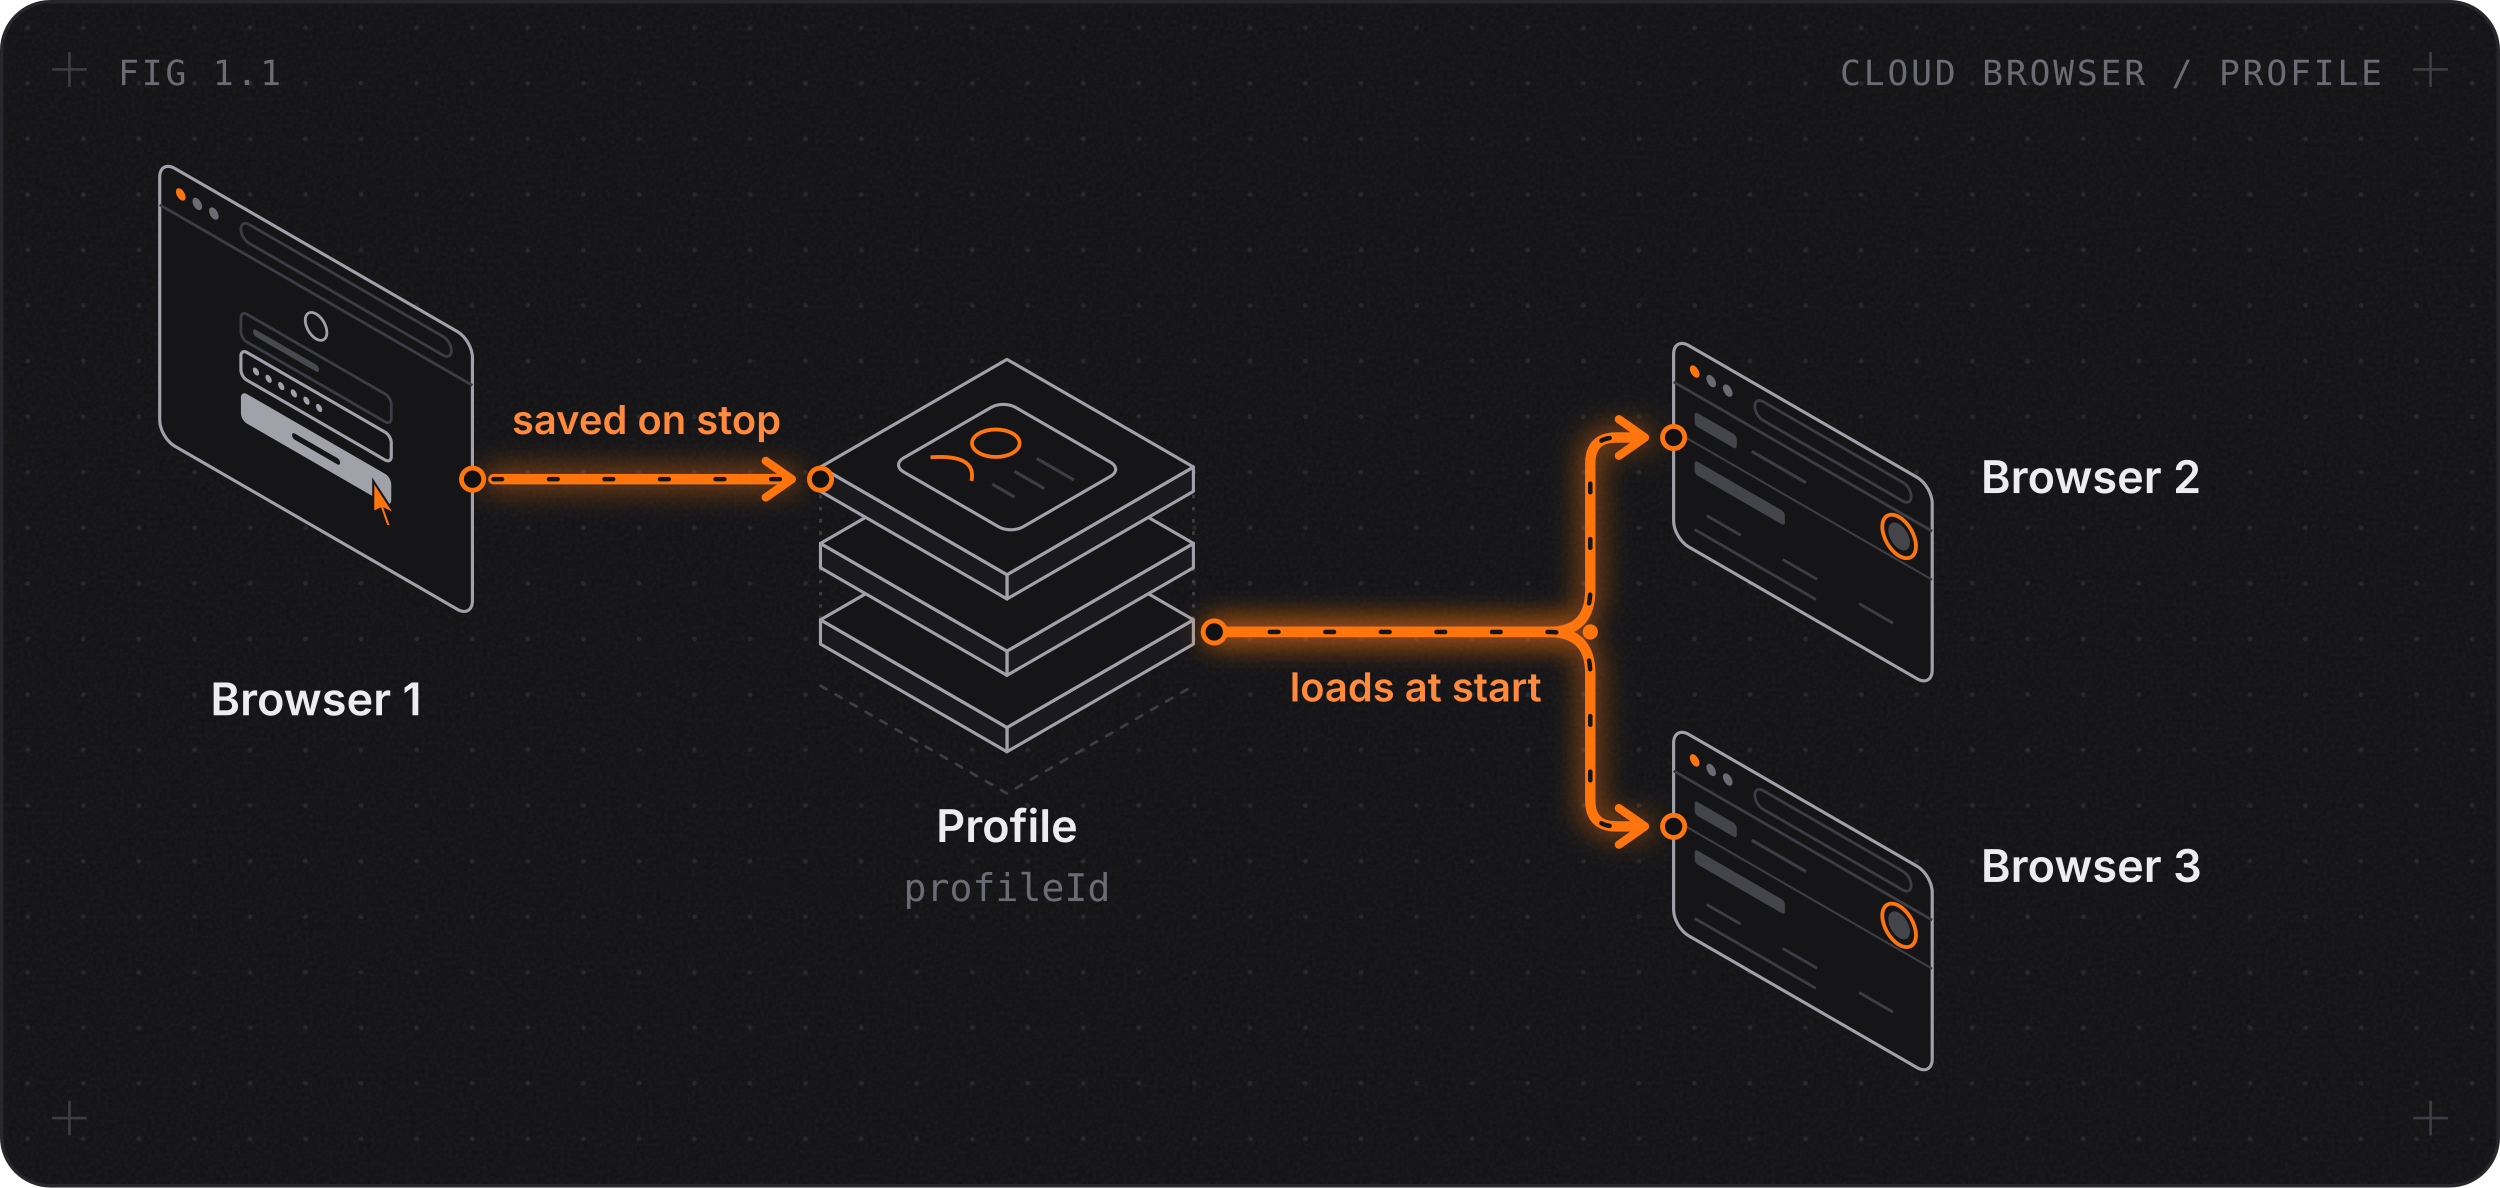
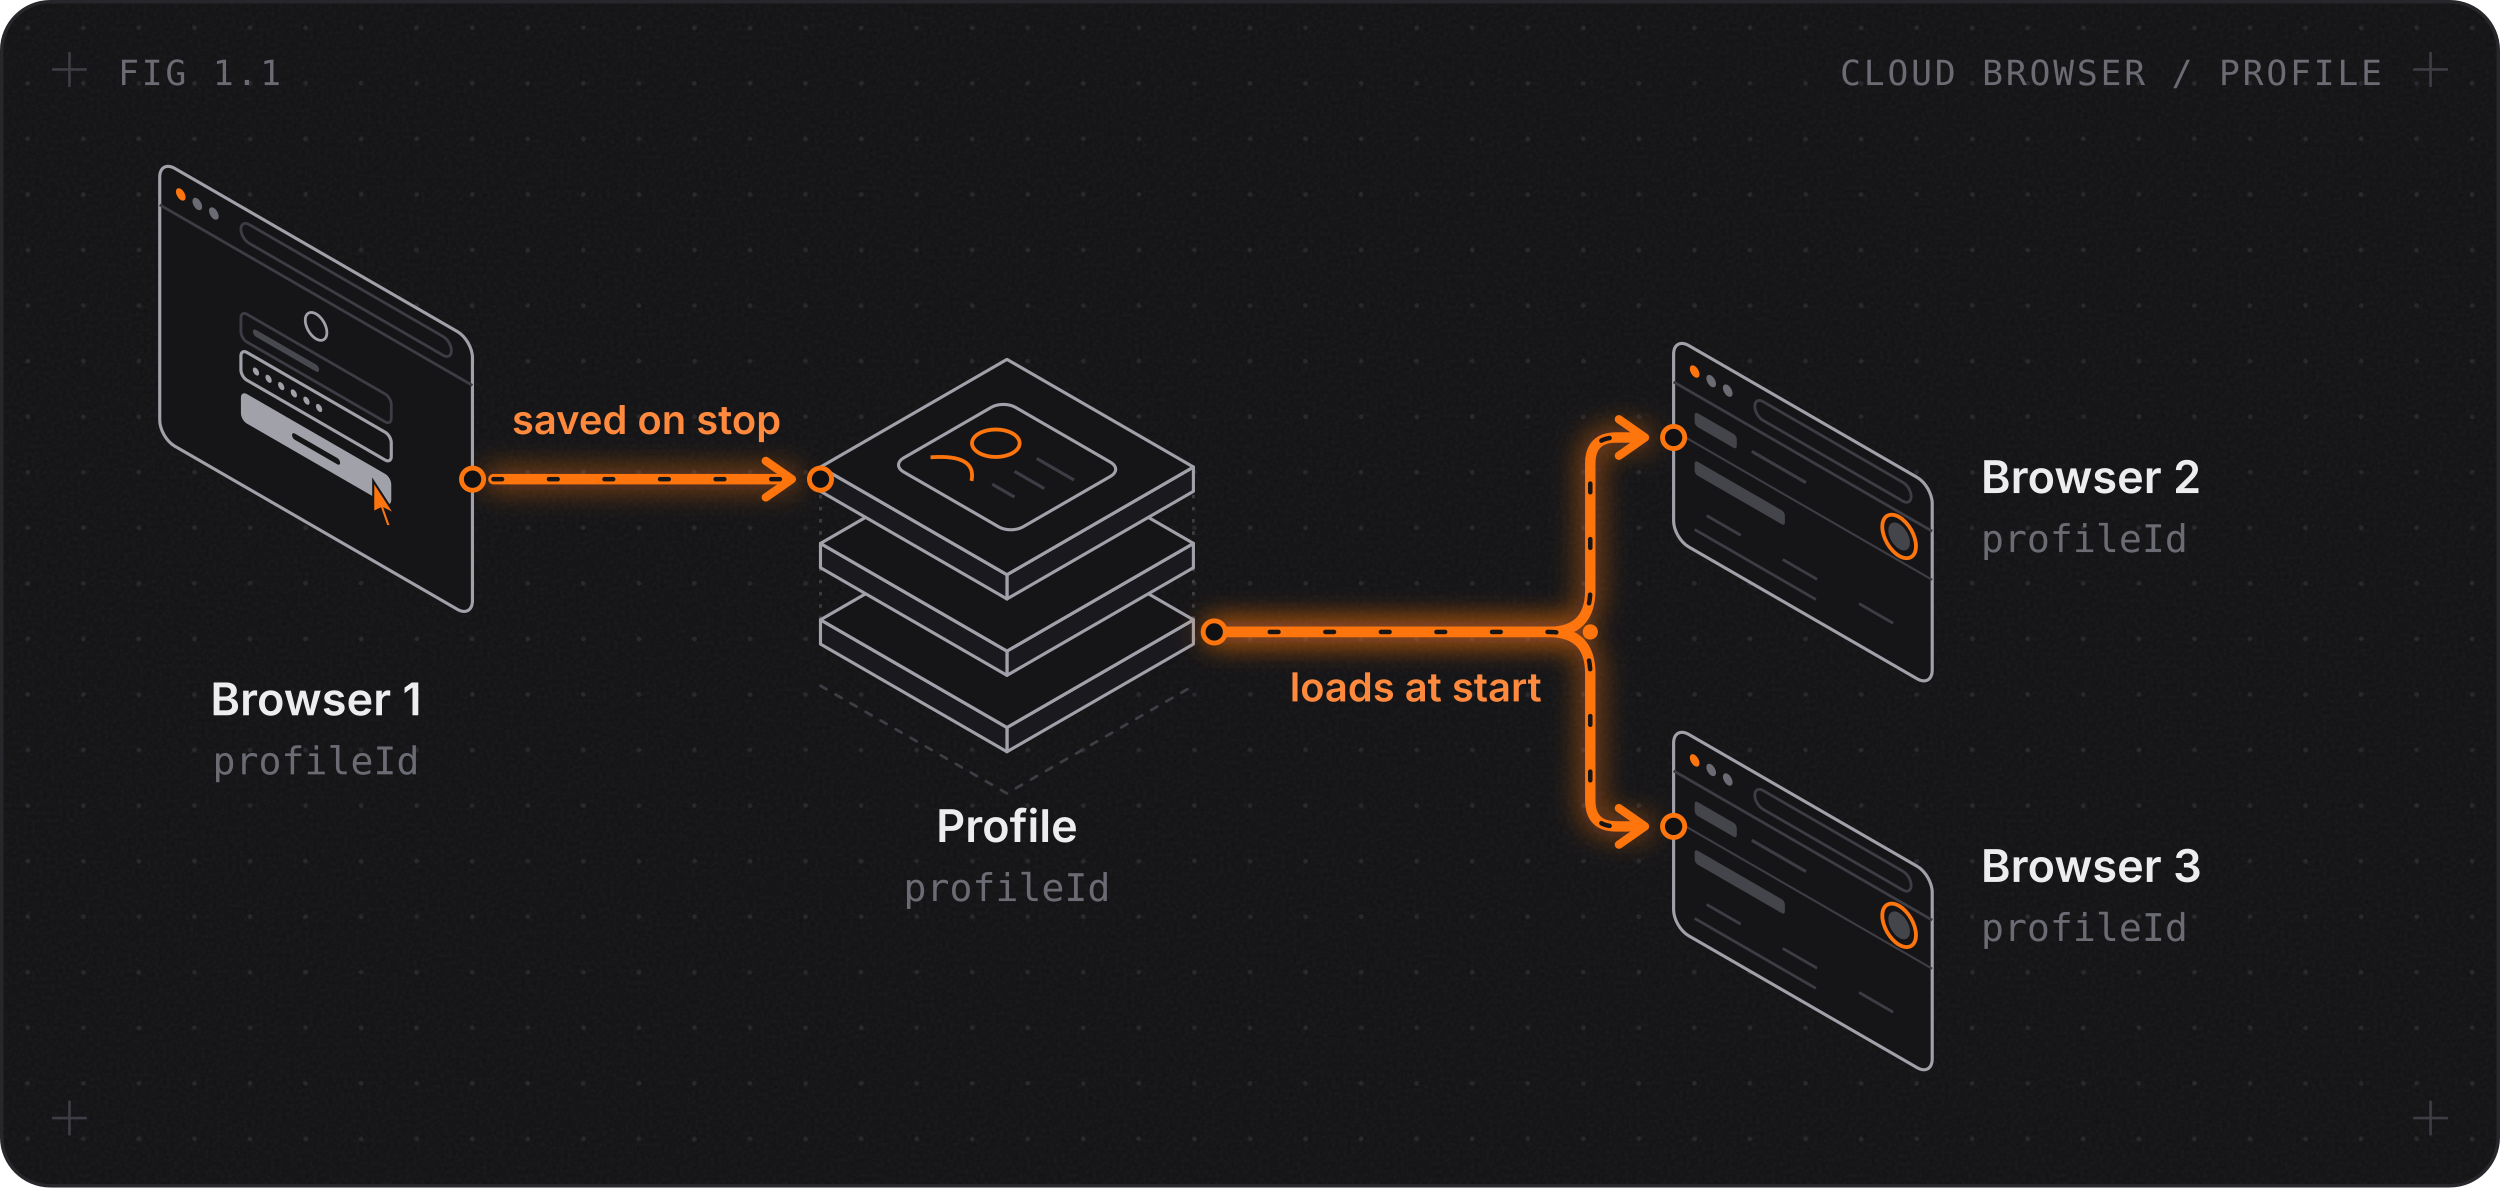
<svg xmlns="http://www.w3.org/2000/svg" viewBox="0 0 720 342" width="720" height="342" role="img" aria-labelledby="t d" fill="none">
  <style>.s{font-family:Geist, Inter, -apple-system, BlinkMacSystemFont, 'Segoe UI', Helvetica, Arial, sans-serif}.m{font-family:'Geist Mono', ui-monospace, SFMono-Regular, Menlo, monospace}text{font-kerning:normal}@keyframes flow{to{stroke-dashoffset:-16}}@keyframes cur{0%,100%{transform:translate(-14px,-9px)}14%,26%{transform:translate(0,0)}36%{transform:translate(-14px,-9px)}}@keyframes btn{0%,19%,25%,100%{fill-opacity:1}21%,23%{fill-opacity:.45}}@keyframes pks{0%,27%{stroke-opacity:0}31%,52%{stroke-opacity:1}56%,100%{stroke-opacity:0}}@keyframes pkl{0%,54%{stroke-opacity:0}58%,88%{stroke-opacity:1}92%,100%{stroke-opacity:0}}@keyframes wr{0%,36%{fill-opacity:0}46%,60%{fill-opacity:1}74%,100%{fill-opacity:0}}@keyframes ring{0%,4%{stroke-opacity:1}12%,60%{stroke-opacity:.2}68%,100%{stroke-opacity:1}}@media (prefers-reduced-motion:no-preference){.flow{animation:flow 1s linear infinite,pks 7s linear infinite}.load{animation:flow 1s linear infinite,pkl 7s linear infinite}.cur{animation:cur 7s ease-in-out infinite}.btn{animation:btn 7s linear infinite}.wr{animation:wr 7s ease-in-out infinite}.ring{animation:ring 7s ease-in-out infinite}.ring2{animation-delay:.25s}}</style>
  <defs>
    <pattern id="dots" width="16" height="16" patternUnits="userSpaceOnUse">
      <circle cx="8" cy="8" r="0.7" fill="#232328" />
    </pattern>
    <filter id="grain" x="0" y="0" width="100%" height="100%">
      <feTurbulence type="fractalNoise" baseFrequency="0.9" numOctaves="2" seed="7" stitchTiles="stitch" />
      <feColorMatrix values="0 0 0 0 0.5  0 0 0 0 0.5  0 0 0 0 0.5  0 0 0 0.07 0" />
    </filter>
    <clipPath id="card">
      <rect x="0.5" y="0.5" width="719" height="341" rx="14" />
    </clipPath>
    <filter id="glow" filterUnits="userSpaceOnUse" x="0" y="0" width="720" height="342">
      <feGaussianBlur stdDeviation="4" />
    </filter>
    <marker id="oh" viewBox="0 0 10 10" refX="6" refY="5" markerWidth="5" markerHeight="5" orient="auto" markerUnits="strokeWidth">
      <path d="M1.5 1.5 L6.5 5 L1.5 8.5" stroke="#FE750E" stroke-width="1.6" fill="none" stroke-linecap="round" stroke-linejoin="round" />
    </marker>
  </defs>
  <rect x="0.5" y="0.5" width="719" height="341" rx="14" fill="#111113" />
  <g clip-path="url(#card)">
    <rect width="720" height="342" fill="url(#dots)" />
    <rect width="720" height="342" filter="url(#grain)" />
  </g>
  <rect x="0.5" y="0.5" width="719" height="341" rx="14" fill="none" stroke="#26262B" />
  <path d="M15 20h10M20 15v10" stroke="#3D3D45" stroke-width="0.75" />
  <path d="M695 20h10M700 15v10" stroke="#3D3D45" stroke-width="0.75" />
  <path d="M15 322h10M20 317v10" stroke="#3D3D45" stroke-width="0.75" />
  <path d="M695 322h10M700 317v10" stroke="#3D3D45" stroke-width="0.75" />
  <text x="34.0" y="24.5" font-size="10" fill="#6B6B74" letter-spacing="0.08em" class="m">FIG 1.1</text>
  <text x="686.0" y="24.5" font-size="10" fill="#6B6B74" text-anchor="end" letter-spacing="0.08em" class="m">CLOUD BROWSER / PROFILE</text>
  <polyline points="236.3,197.5 290.0,228.5 343.7,197.5" stroke="#3D3D45" stroke-width="0.8" stroke-dasharray="2 3" stroke-linejoin="round" stroke-linecap="round" />
  <line x1="236.3" y1="185.5" x2="236.3" y2="134.5" stroke="#3D3D45" stroke-width="0.8" stroke-dasharray="1 2.5" />
  <line x1="290.0" y1="216.5" x2="290.0" y2="165.5" stroke="#3D3D45" stroke-width="0.8" stroke-dasharray="1 2.5" />
  <line x1="343.7" y1="185.5" x2="343.7" y2="134.5" stroke="#3D3D45" stroke-width="0.8" stroke-dasharray="1 2.5" />
  <polygon points="343.7,178.5 290.0,209.5 290.0,216.5 343.7,185.5" fill="#1A1A1E" stroke="#A1A1AA" stroke-width="0.9" stroke-linejoin="round" stroke-linecap="round" />
  <polygon points="236.3,178.5 290.0,209.5 290.0,216.5 236.3,185.5" fill="#1A1A1E" stroke="#A1A1AA" stroke-width="0.9" stroke-linejoin="round" stroke-linecap="round" />
  <polygon points="290.0,147.5 343.7,178.5 290.0,209.5 236.3,178.5" fill="#151518" stroke="#A1A1AA" stroke-width="0.9" stroke-linejoin="round" stroke-linecap="round" />
  <polygon points="343.7,156.5 290.0,187.5 290.0,194.5 343.7,163.5" fill="#1A1A1E" stroke="#A1A1AA" stroke-width="0.9" stroke-linejoin="round" stroke-linecap="round" />
  <polygon points="236.3,156.5 290.0,187.5 290.0,194.5 236.3,163.5" fill="#1A1A1E" stroke="#A1A1AA" stroke-width="0.9" stroke-linejoin="round" stroke-linecap="round" />
  <polygon points="290.0,125.5 343.7,156.5 290.0,187.5 236.3,156.5" fill="#151518" stroke="#A1A1AA" stroke-width="0.9" stroke-linejoin="round" stroke-linecap="round" />
  <polygon points="343.7,134.5 290.0,165.5 290.0,172.5 343.7,141.5" fill="#1A1A1E" stroke="#A1A1AA" stroke-width="0.9" stroke-linejoin="round" stroke-linecap="round" />
  <polygon points="236.3,134.5 290.0,165.5 290.0,172.5 236.3,141.5" fill="#1A1A1E" stroke="#A1A1AA" stroke-width="0.9" stroke-linejoin="round" stroke-linecap="round" />
  <polygon points="290.0,103.5 343.7,134.5 290.0,165.5 236.3,134.5" fill="#151518" stroke="#A1A1AA" stroke-width="0.9" stroke-linejoin="round" stroke-linecap="round" />
  <polygon class="wr" points="290.0,103.5 343.7,134.5 290.0,165.5 236.3,134.5" fill="#3A2214" fill-opacity="0" />
  <g transform="matrix(0.866,0.5,-0.866,0.5,290.0,103.5)">
    <rect x="11.2" y="12.4" width="39.7" height="37.2" rx="4" stroke="#A1A1AA" stroke-width="0.9" vector-effect="non-scaling-stroke" />
    <circle cx="22.3" cy="26.0" r="5.6" stroke="#FE750E" stroke-width="1.1" vector-effect="non-scaling-stroke" />
    <path d="M15.5 40.9 q6.8 -8.7 13.6 0" stroke="#FE750E" stroke-width="1.1" vector-effect="non-scaling-stroke" />
    <line x1="33.5" y1="23.6" x2="45.9" y2="23.6" stroke="#3D3D45" stroke-width="0.9" vector-effect="non-scaling-stroke" />
    <line x1="33.5" y1="31.0" x2="43.4" y2="31.0" stroke="#3D3D45" stroke-width="0.9" vector-effect="non-scaling-stroke" />
    <line x1="33.5" y1="38.4" x2="40.9" y2="38.4" stroke="#3D3D45" stroke-width="0.9" vector-effect="non-scaling-stroke" />
  </g>
  <path d="M142.1 138.0 H227.3" stroke="#FE750E" stroke-width="6" stroke-opacity="0.5" filter="url(#glow)" stroke-linejoin="round" stroke-linecap="round" />
  <path d="M142.1 138.0 H227.3" stroke="#FE750E" stroke-width="3" stroke-linejoin="round" stroke-linecap="round" marker-end="url(#oh)" />
  <path class="flow" d="M142.1 138.0 H227.3" stroke="#151518" stroke-width="1.3" stroke-dasharray="2.5 13.5" stroke-linecap="round" />
  <text x="186.2" y="125.0" font-size="11.5" fill="#FF8A3D" font-weight="600" text-anchor="middle" class="s">saved on stop</text>
  <path d="M349.7 182.0 L446.0 182.0 Q458.0 182.0 458.0 170.0 L458.0 133.5 Q458.0 126.0 465.5 126.0 L473.0 126.0" stroke="#FE750E" stroke-width="6" stroke-opacity="0.5" filter="url(#glow)" stroke-linejoin="round" stroke-linecap="round" />
  <path d="M349.7 182.0 L446.0 182.0 Q458.0 182.0 458.0 170.0 L458.0 133.5 Q458.0 126.0 465.5 126.0 L473.0 126.0" stroke="#FE750E" stroke-width="3" stroke-linejoin="round" stroke-linecap="round" marker-end="url(#oh)" />
  <path class="load" d="M349.7 182.0 L446.0 182.0 Q458.0 182.0 458.0 170.0 L458.0 133.5 Q458.0 126.0 465.5 126.0 L473.0 126.0" stroke="#151518" stroke-width="1.3" stroke-dasharray="2.5 13.5" stroke-linecap="round" />
  <path d="M349.7 182.0 L446.0 182.0 Q458.0 182.0 458.0 194.0 L458.0 230.5 Q458.0 238.0 465.5 238.0 L473.0 238.0" stroke="#FE750E" stroke-width="6" stroke-opacity="0.5" filter="url(#glow)" stroke-linejoin="round" stroke-linecap="round" />
  <path d="M349.7 182.0 L446.0 182.0 Q458.0 182.0 458.0 194.0 L458.0 230.5 Q458.0 238.0 465.5 238.0 L473.0 238.0" stroke="#FE750E" stroke-width="3" stroke-linejoin="round" stroke-linecap="round" marker-end="url(#oh)" />
  <path class="load" d="M349.7 182.0 L446.0 182.0 Q458.0 182.0 458.0 194.0 L458.0 230.5 Q458.0 238.0 465.5 238.0 L473.0 238.0" stroke="#151518" stroke-width="1.3" stroke-dasharray="2.5 13.5" stroke-linecap="round" />
  <circle cx="458" cy="182.0" r="2.2" fill="#FE750E" />
  <text x="444.0" y="202.0" font-size="11.5" fill="#FF8A3D" font-weight="600" text-anchor="end" class="s">loads at start</text>
  <g transform="matrix(0.866,0.5,0,1,46.0,126.0)">
    <rect x="0" y="-80" width="104" height="80" rx="5" fill="#151518" stroke="#A1A1AA" stroke-width="0.9" vector-effect="non-scaling-stroke" />
    <line x1="0" y1="-67" x2="104" y2="-67" stroke="#3D3D45" stroke-width="0.8" vector-effect="non-scaling-stroke" />
    <circle cx="7.0" cy="-73.5" r="1.6" fill="#FE750E" />
    <circle cx="12.5" cy="-73.5" r="1.6" fill="#6B6B74" />
    <circle cx="18.0" cy="-73.5" r="1.6" fill="#6B6B74" />
    <rect x="27" y="-76.2" width="70" height="5.4" rx="2.7" stroke="#3D3D45" stroke-width="0.8" vector-effect="non-scaling-stroke" />
    <circle cx="52.0" cy="-58" r="3.6" stroke="#A1A1AA" stroke-width="0.8" vector-effect="non-scaling-stroke" />
    <rect x="27.0" y="-50" width="50" height="8" rx="2" stroke="#3D3D45" stroke-width="0.8" vector-effect="non-scaling-stroke" />
    <rect x="31.0" y="-47" width="22" height="2" rx="1" fill="#6B6B74" fill-opacity=".6" />
    <rect x="27.0" y="-39" width="50" height="8" rx="2" stroke="#A1A1AA" stroke-width="0.9" vector-effect="non-scaling-stroke" />
    <circle cx="32.0" cy="-35" r="1.05" fill="#A1A1AA" />
    <circle cx="36.2" cy="-35" r="1.05" fill="#A1A1AA" />
    <circle cx="40.4" cy="-35" r="1.05" fill="#A1A1AA" />
    <circle cx="44.6" cy="-35" r="1.05" fill="#A1A1AA" />
    <circle cx="48.8" cy="-35" r="1.05" fill="#A1A1AA" />
    <circle cx="53.0" cy="-35" r="1.05" fill="#A1A1AA" />
    <rect class="btn" x="27.0" y="-27" width="50" height="8.5" rx="2" fill="#A1A1AA" />
    <rect x="44.0" y="-23.6" width="16" height="1.8" rx=".9" fill="#151518" />
    <path class="cur" d="M71.0 -23 l0 9 l2.4 -2.2 l2 4 l1.5 -0.7 l-2 -3.9 l3.3 -0.2z" fill="#FE750E" stroke="#151518" stroke-width="0.6" vector-effect="non-scaling-stroke" />
  </g>
  <g transform="matrix(0.866,0.5,0,1,482.0,155.0)">
    <rect x="0" y="-58" width="86" height="58" rx="5" fill="#151518" stroke="#A1A1AA" stroke-width="0.9" vector-effect="non-scaling-stroke" />
    <line x1="0" y1="-45" x2="86" y2="-45" stroke="#3D3D45" stroke-width="0.8" vector-effect="non-scaling-stroke" />
    <circle cx="7.0" cy="-51.5" r="1.6" fill="#FE750E" />
    <circle cx="12.5" cy="-51.5" r="1.6" fill="#6B6B74" />
    <circle cx="18.0" cy="-51.5" r="1.6" fill="#6B6B74" />
    <rect x="27" y="-54.2" width="52" height="5.4" rx="2.7" stroke="#3D3D45" stroke-width="0.8" vector-effect="non-scaling-stroke" />
    <rect x="7" y="-40" width="14" height="4" rx="1" fill="#6B6B74" fill-opacity=".55" />
    <line x1="26" y1="-38" x2="44" y2="-38" stroke="#3D3D45" stroke-width="0.9" vector-effect="non-scaling-stroke" />
    <circle cx="75" cy="-38" r="3.6" fill="#6B6B74" fill-opacity=".55" />
    <circle class="ring " cx="75" cy="-38" r="5.6" stroke="#FE750E" stroke-width="1.1" vector-effect="non-scaling-stroke" />
    <line x1="0" y1="-31" x2="86" y2="-31" stroke="#3D3D45" stroke-width="0.6" vector-effect="non-scaling-stroke" />
    <rect x="7" y="-26" width="30" height="4" rx="1" fill="#6B6B74" fill-opacity=".55" />
    <rect x="7.0" y="-18" width="21.3" height="-1.0" rx="2" stroke="#3D3D45" stroke-width="0.8" vector-effect="non-scaling-stroke" />
    <line x1="11.0" y1="-12" x2="22.3" y2="-12" stroke="#3D3D45" stroke-width="0.8" vector-effect="non-scaling-stroke" />
    <rect x="32.3" y="-18" width="21.3" height="-1.0" rx="2" stroke="#3D3D45" stroke-width="0.8" vector-effect="non-scaling-stroke" />
    <line x1="36.3" y1="-12" x2="47.7" y2="-12" stroke="#3D3D45" stroke-width="0.8" vector-effect="non-scaling-stroke" />
    <rect x="57.7" y="-18" width="21.3" height="-1.0" rx="2" stroke="#3D3D45" stroke-width="0.8" vector-effect="non-scaling-stroke" />
    <line x1="61.7" y1="-12" x2="73.0" y2="-12" stroke="#3D3D45" stroke-width="0.8" vector-effect="non-scaling-stroke" />
    <line x1="7" y1="-6" x2="47.3" y2="-6" stroke="#3D3D45" stroke-width="0.8" vector-effect="non-scaling-stroke" />
  </g>
  <g transform="matrix(0.866,0.5,0,1,482.0,267.0)">
    <rect x="0" y="-58" width="86" height="58" rx="5" fill="#151518" stroke="#A1A1AA" stroke-width="0.9" vector-effect="non-scaling-stroke" />
    <line x1="0" y1="-45" x2="86" y2="-45" stroke="#3D3D45" stroke-width="0.8" vector-effect="non-scaling-stroke" />
    <circle cx="7.0" cy="-51.5" r="1.6" fill="#FE750E" />
    <circle cx="12.5" cy="-51.5" r="1.6" fill="#6B6B74" />
    <circle cx="18.0" cy="-51.5" r="1.6" fill="#6B6B74" />
    <rect x="27" y="-54.2" width="52" height="5.4" rx="2.7" stroke="#3D3D45" stroke-width="0.8" vector-effect="non-scaling-stroke" />
    <rect x="7" y="-40" width="14" height="4" rx="1" fill="#6B6B74" fill-opacity=".55" />
    <line x1="26" y1="-38" x2="44" y2="-38" stroke="#3D3D45" stroke-width="0.9" vector-effect="non-scaling-stroke" />
    <circle cx="75" cy="-38" r="3.6" fill="#6B6B74" fill-opacity=".55" />
    <circle class="ring ring2" cx="75" cy="-38" r="5.6" stroke="#FE750E" stroke-width="1.1" vector-effect="non-scaling-stroke" />
    <line x1="0" y1="-31" x2="86" y2="-31" stroke="#3D3D45" stroke-width="0.6" vector-effect="non-scaling-stroke" />
    <rect x="7" y="-26" width="30" height="4" rx="1" fill="#6B6B74" fill-opacity=".55" />
    <rect x="7.0" y="-18" width="21.3" height="-1.0" rx="2" stroke="#3D3D45" stroke-width="0.8" vector-effect="non-scaling-stroke" />
    <line x1="11.0" y1="-12" x2="22.3" y2="-12" stroke="#3D3D45" stroke-width="0.8" vector-effect="non-scaling-stroke" />
    <rect x="32.3" y="-18" width="21.3" height="-1.0" rx="2" stroke="#3D3D45" stroke-width="0.8" vector-effect="non-scaling-stroke" />
    <line x1="36.3" y1="-12" x2="47.7" y2="-12" stroke="#3D3D45" stroke-width="0.8" vector-effect="non-scaling-stroke" />
    <rect x="57.7" y="-18" width="21.3" height="-1.0" rx="2" stroke="#3D3D45" stroke-width="0.8" vector-effect="non-scaling-stroke" />
    <line x1="61.7" y1="-12" x2="73.0" y2="-12" stroke="#3D3D45" stroke-width="0.8" vector-effect="non-scaling-stroke" />
    <line x1="7" y1="-6" x2="47.3" y2="-6" stroke="#3D3D45" stroke-width="0.8" vector-effect="non-scaling-stroke" />
  </g>
  <circle cx="136.1" cy="138.0" r="3.2" fill="#111113" stroke="#FE750E" stroke-width="1.4" />
  <circle cx="482.0" cy="126.0" r="3.2" fill="#111113" stroke="#FE750E" stroke-width="1.4" />
  <circle cx="482.0" cy="238.0" r="3.2" fill="#111113" stroke="#FE750E" stroke-width="1.4" />
  <circle cx="236.3" cy="138.0" r="3.2" fill="#111113" stroke="#FE750E" stroke-width="1.4" />
  <circle cx="349.7" cy="182.0" r="3.2" fill="#111113" stroke="#FE750E" stroke-width="1.4" />
  <text x="91.0" y="206.0" font-size="13" fill="#EDEDEF" font-weight="600" text-anchor="middle" class="s">Browser 1</text>
+   <text x="91.0" y="223.0" font-size="11" fill="#6B6B74" text-anchor="middle" class="m">profileId</text>
  <text x="290.0" y="242.5" font-size="13" fill="#EDEDEF" font-weight="600" text-anchor="middle" class="s">Profile</text>
  <text x="290.0" y="259.5" font-size="11" fill="#6B6B74" text-anchor="middle" class="m">profileId</text>
  <text x="570.5" y="142.0" font-size="13" fill="#EDEDEF" font-weight="600" class="s">Browser 2</text>
+   <text x="570.5" y="159.0" font-size="11" fill="#6B6B74" class="m">profileId</text>
  <text x="570.5" y="254.0" font-size="13" fill="#EDEDEF" font-weight="600" class="s">Browser 3</text>
+   <text x="570.5" y="271.0" font-size="11" fill="#6B6B74" class="m">profileId</text>
</svg>
